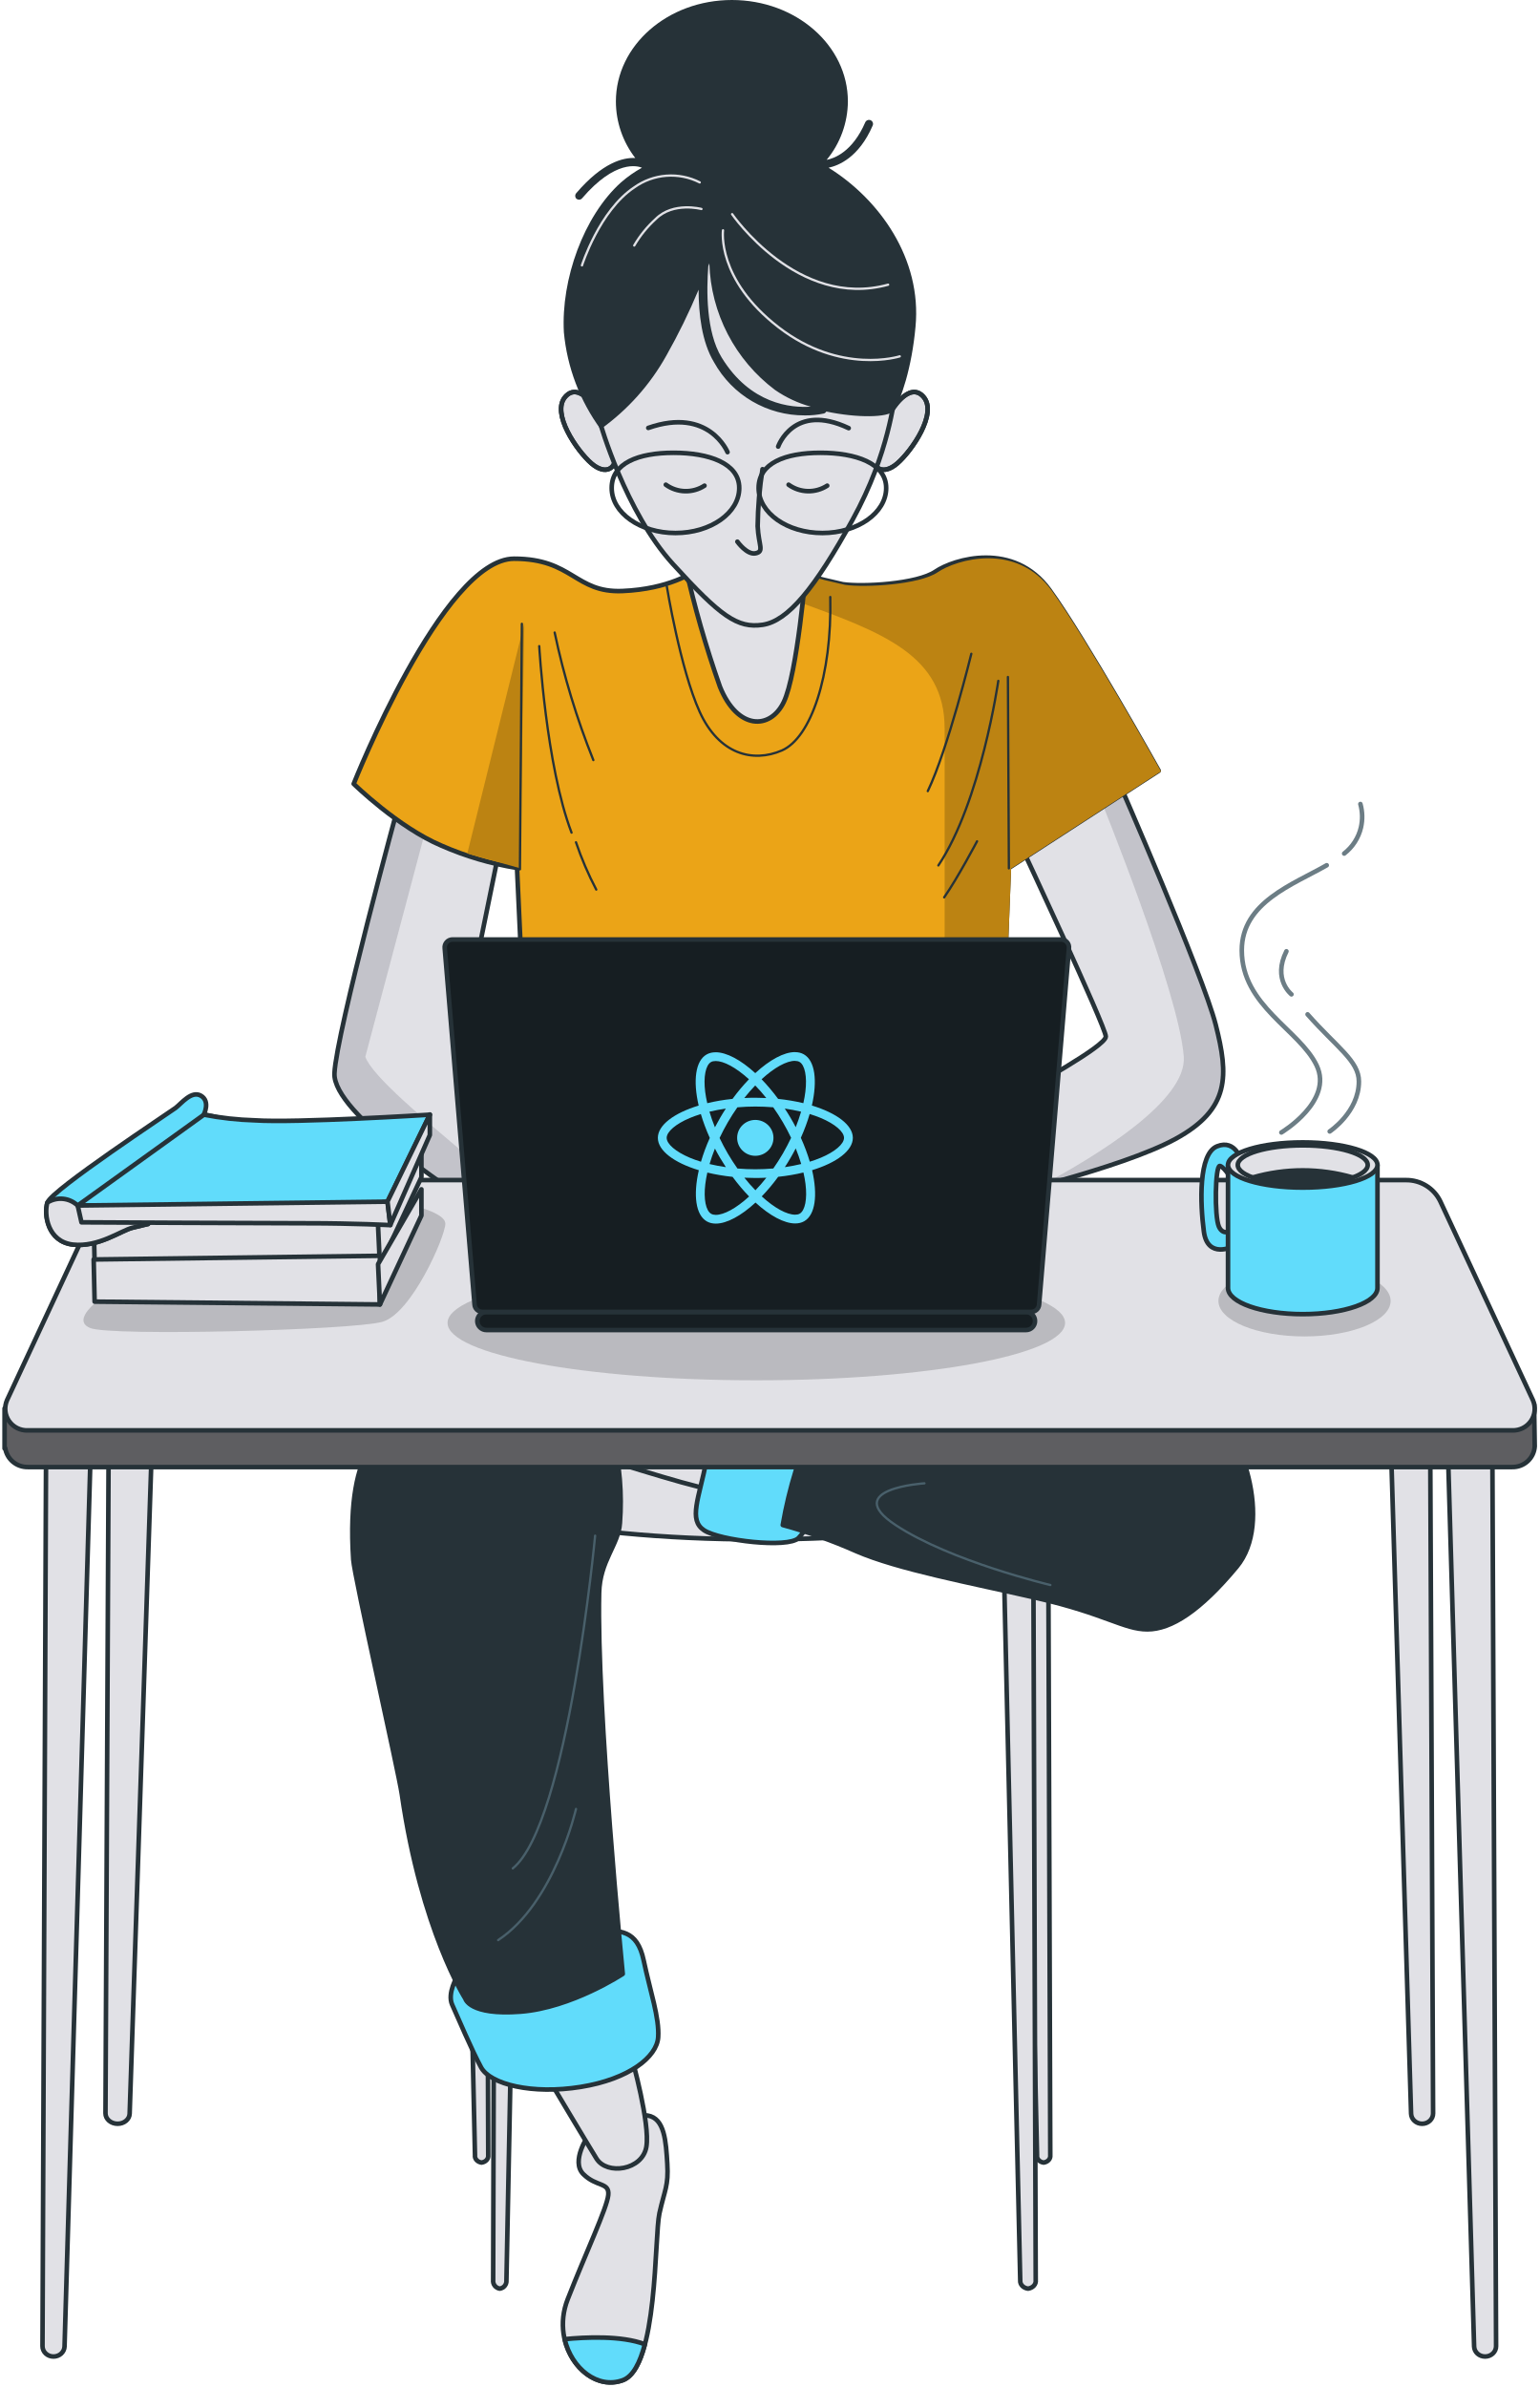
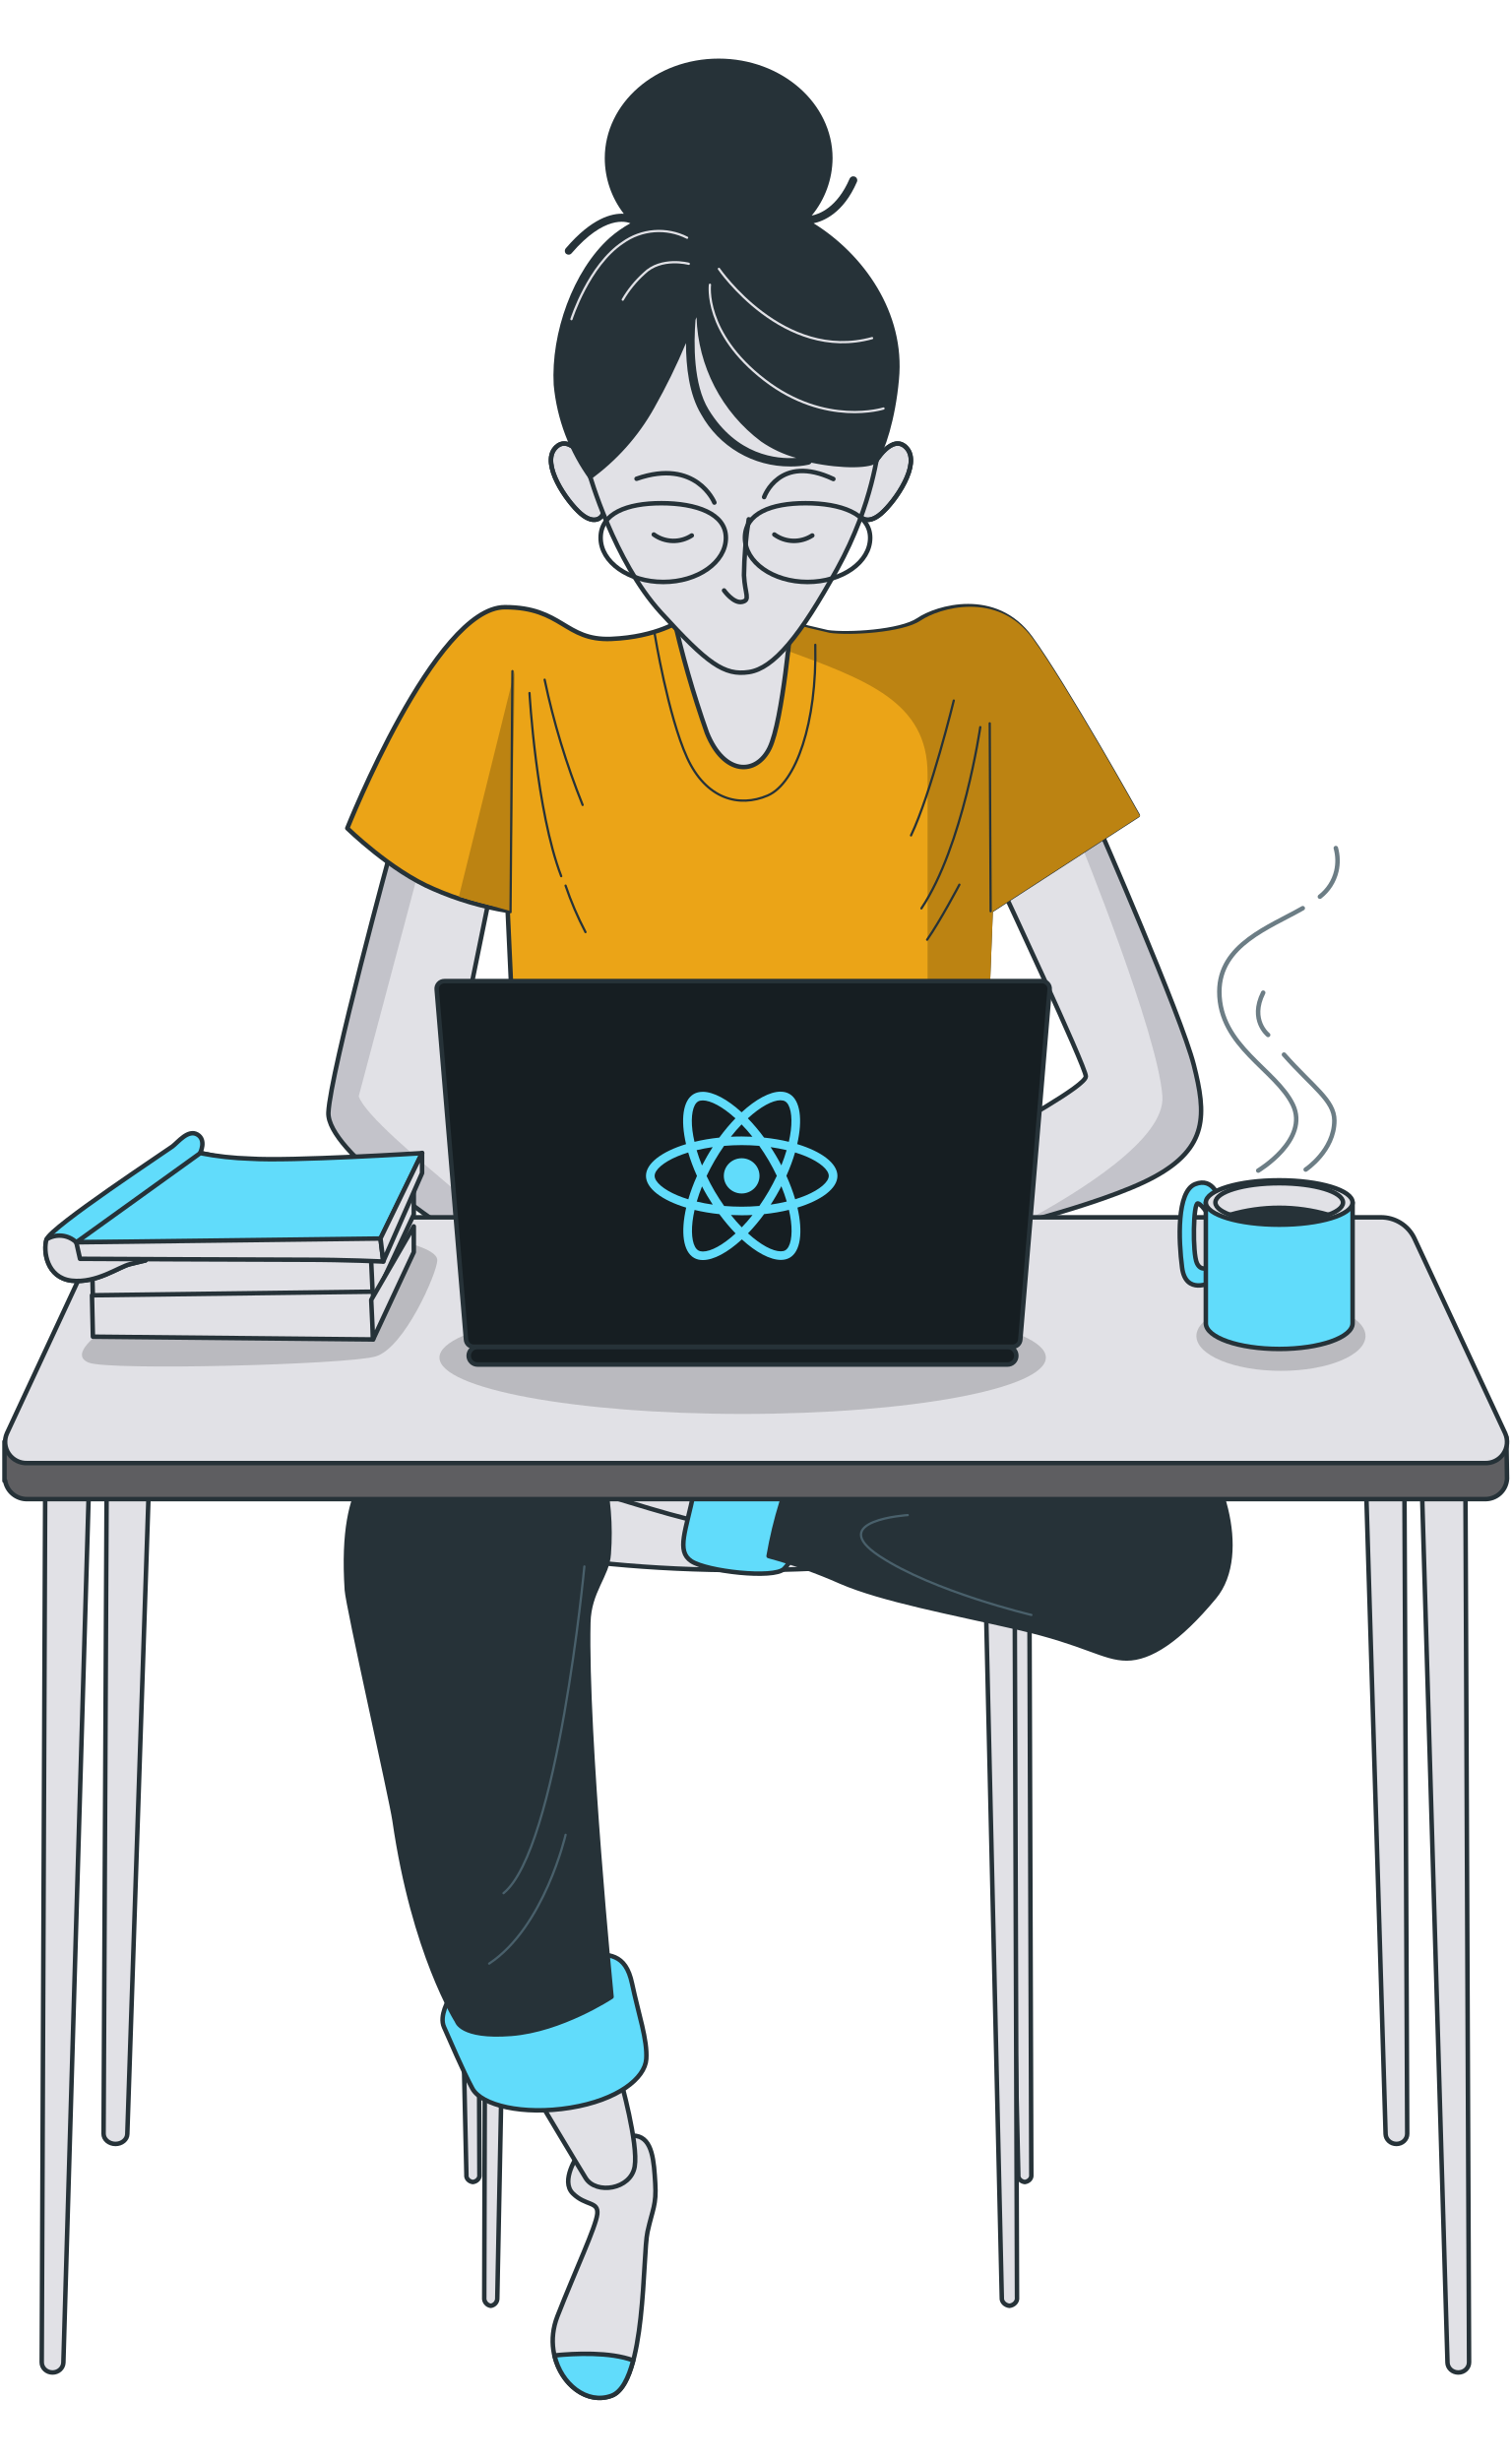
- <svg xmlns="http://www.w3.org/2000/svg" width="336" height="521" viewBox="0 0 336 521" fill="none">
+ <svg xmlns="http://www.w3.org/2000/svg" width="320" height="521" viewBox="0 0 336 521" fill="none">
  <path d="M222.598 184.047C222.598 184.047 241.376 224.126 241.376 226.242C241.376 228.358 224.714 237.421 221.54 239.325C219.078 240.727 216.541 241.993 213.94 243.116L215.845 261.683C215.845 261.683 244.533 255.141 256.558 248.6C268.583 242.058 268.16 234.67 265.374 223.703C262.588 212.735 244.057 170.347 244.057 170.347L222.598 184.047Z" fill="#E1E1E6" />
  <g style="mix-blend-mode:multiply" opacity="0.5">
    <path d="M256.505 248.6C268.53 242.058 268.107 234.67 265.321 223.703C262.535 212.735 244.004 170.347 244.004 170.347L241.006 172.251L240.054 174.014C240.054 174.014 257.351 216.473 258.392 230.614C259.097 240.118 239.966 251.967 227.323 258.738C236.704 256.252 249.47 252.426 256.505 248.6Z" fill="#BBBBBF" />
  </g>
  <path d="M222.598 184.047C222.598 184.047 241.376 224.126 241.376 226.242C241.376 228.358 224.714 237.421 221.54 239.325C219.078 240.727 216.541 241.993 213.94 243.116L215.845 261.683C215.845 261.683 244.533 255.141 256.558 248.6C268.583 242.058 268.16 234.67 265.374 223.703C262.588 212.735 244.057 170.347 244.057 170.347L222.598 184.047Z" stroke="#263238" stroke-linecap="round" stroke-linejoin="round" />
  <path d="M87.11 175.196C87.11 175.196 73.41 225.395 73.004 234.264C72.599 243.134 100.211 260.625 101.216 261.683C102.221 262.741 99.647 231.179 99.647 231.179L109.01 185.334L87.11 175.196Z" fill="#E1E1E6" />
  <g style="mix-blend-mode:multiply" opacity="0.5">
    <path d="M93.388 179.304L93.088 177.946L87.11 175.196C87.11 175.196 73.41 225.395 73.004 234.264C72.599 243.134 100.211 260.625 101.216 261.683C101.622 262.106 101.463 257.381 101.128 251.544C92.911 244.579 81.115 234.776 79.74 230.65" fill="#BBBBBF" />
  </g>
  <path d="M87.11 175.196C87.11 175.196 73.41 225.395 73.004 234.264C72.599 243.134 100.211 260.625 101.216 261.683C102.221 262.741 99.647 231.179 99.647 231.179L109.01 185.334L87.11 175.196Z" stroke="#263238" stroke-linecap="round" stroke-linejoin="round" />
  <path d="M151.451 124.767C151.451 124.767 146.161 128.576 135.846 128.999C125.531 129.422 125.038 121.946 112.219 121.946C96.685 121.946 77.201 171.087 77.201 171.087C77.201 171.087 86.899 180.591 96.403 184.594C101.66 186.897 107.188 188.526 112.854 189.443L114.335 221.728H218.966L220.217 189.443L252.926 168.231C252.926 168.231 236.88 139.543 229.087 128.787C221.293 118.031 208.192 122.034 204.19 124.767C200.187 127.5 188.32 128.152 183.948 127.518C178.243 126.255 172.605 124.707 167.056 122.88C167.056 122.88 160.32 117.273 151.451 124.767Z" fill="#EBA417" stroke="#263238" stroke-linecap="round" stroke-linejoin="round" />
  <path fill-rule="evenodd" clip-rule="evenodd" d="M113.5 189.5L114.453 136L102 186.3L113.5 189.5Z" fill="#BC8312" />
  <path fill-rule="evenodd" clip-rule="evenodd" d="M206.192 221.862V159C206.192 143.05 192.708 138.107 174.723 131.514C168.465 129.22 161.662 126.727 154.692 123.5L154 123.363C161.833 118.258 167.547 123.015 167.547 123.015C173.097 124.842 178.734 126.39 184.439 127.652C188.812 128.287 200.678 127.634 204.681 124.901C208.684 122.168 221.784 118.166 229.578 128.922C237.371 139.677 253.417 168.365 253.417 168.365L220.709 189.577L219.457 221.862H206.192Z" fill="#BC8312" />
  <path d="M113.912 136.158L113.489 189.743" stroke="#263238" stroke-width="0.5" stroke-linecap="round" stroke-linejoin="round" />
  <path d="M117.703 141.024C117.703 141.024 119.184 167.173 124.756 181.737" stroke="#263238" stroke-width="0.5" stroke-linecap="round" stroke-linejoin="round" />
  <path d="M125.725 183.836C126.929 187.39 128.408 190.845 130.151 194.168" stroke="#263238" stroke-width="0.5" stroke-linecap="round" stroke-linejoin="round" />
  <path d="M121.07 138.062C123.072 147.57 125.898 156.886 129.516 165.903" stroke="#263238" stroke-width="0.5" stroke-linecap="round" stroke-linejoin="round" />
  <path d="M212.019 142.699C212.019 142.699 206.958 163.382 202.515 172.674" stroke="#263238" stroke-width="0.5" stroke-linecap="round" stroke-linejoin="round" />
  <path d="M220.217 189.531L220.006 147.76" stroke="#263238" stroke-width="0.5" stroke-linecap="round" stroke-linejoin="round" />
  <path d="M217.908 148.606C217.908 148.606 214.099 175.055 204.824 188.896" stroke="#263238" stroke-width="0.5" stroke-linecap="round" stroke-linejoin="round" />
  <path d="M213.27 183.624C213.27 183.624 209.039 191.647 206.094 195.861" stroke="#263238" stroke-width="0.5" stroke-linecap="round" stroke-linejoin="round" />
  <path d="M145.544 127.941C145.544 127.941 148.506 146.085 152.721 155.359C156.935 164.634 164.323 166.538 170.653 163.805C176.983 161.072 181.62 147.548 181.232 130.304" stroke="#263238" stroke-width="0.5" stroke-linecap="round" stroke-linejoin="round" />
  <path d="M130.574 89.961C130.574 89.961 126.554 83.013 123.398 86.593C120.242 90.172 125.937 98.407 129.093 101.14C132.249 103.873 134.577 102.198 134.383 99.253C134.189 96.308 130.574 89.961 130.574 89.961Z" fill="#E1E1E6" stroke="#263238" stroke-linecap="round" stroke-linejoin="round" />
  <path d="M130.574 89.961C130.574 89.961 126.554 83.013 123.398 86.593C120.242 90.172 125.937 98.407 129.093 101.14C132.249 103.873 134.577 102.198 134.383 99.253C134.189 96.308 130.574 89.961 130.574 89.961Z" stroke="#263238" stroke-linecap="round" stroke-linejoin="round" />
  <path d="M194.386 89.961C194.386 89.961 198.389 83.013 201.562 86.593C204.736 90.172 199.023 98.407 195.867 101.14C192.711 103.873 190.366 102.198 190.577 99.253C190.789 96.308 194.386 89.961 194.386 89.961Z" fill="#E1E1E6" stroke="#263238" stroke-linecap="round" stroke-linejoin="round" />
  <path d="M194.386 89.961C194.386 89.961 198.389 83.013 201.562 86.593C204.736 90.172 199.023 98.407 195.867 101.14C192.711 103.873 190.366 102.198 190.577 99.253C190.789 96.308 194.386 89.961 194.386 89.961Z" stroke="#263238" stroke-linecap="round" stroke-linejoin="round" />
  <path d="M149.547 123.304C151.538 132.307 154.076 141.181 157.146 149.876C160.955 159.362 168.114 159.362 171.076 153.243C174.038 147.125 175.925 124.326 175.925 124.326C175.925 124.326 156.088 127.094 149.547 123.304Z" fill="#E1E1E6" stroke="#263238" stroke-linecap="round" stroke-linejoin="round" />
  <path d="M130.997 92.288C130.997 92.288 136.481 111.684 146.867 123.092C157.252 134.5 160.973 137.198 166.492 136.369C172.01 135.54 177.882 128.364 186.099 113.447C194.315 98.53 194.915 87.087 195.603 86.029C196.29 84.971 193.839 63.882 182.096 54.802C170.353 45.721 157.199 41.736 145.809 51.645C134.418 61.555 127.189 77.724 130.997 92.288Z" fill="#E1E1E6" />
  <path d="M130.997 92.288C130.997 92.288 136.481 111.684 146.867 123.092C157.252 134.5 160.973 137.198 166.492 136.369C172.01 135.54 177.882 128.364 186.099 113.447C194.315 98.53 194.915 87.087 195.603 86.029C196.29 84.971 193.839 63.882 182.096 54.802C170.353 45.721 157.199 41.736 145.809 51.645C134.418 61.555 127.189 77.724 130.997 92.288Z" stroke="#263238" stroke-linecap="round" stroke-linejoin="round" />
  <path d="M166.439 102.409C165.785 106.528 165.431 110.688 165.381 114.858C165.592 119.072 166.862 120.341 164.957 120.764C163.053 121.188 160.955 118.225 160.955 118.225" stroke="#263238" stroke-linecap="round" stroke-linejoin="round" />
  <path d="M145.333 105.795C146.555 106.677 148.015 107.17 149.523 107.208C151.03 107.246 152.514 106.827 153.778 106.006" stroke="#263238" stroke-linecap="round" stroke-linejoin="round" />
  <path d="M172.134 105.795C173.353 106.676 174.811 107.168 176.315 107.205C177.819 107.243 179.3 106.825 180.562 106.006" stroke="#263238" stroke-linecap="round" stroke-linejoin="round" />
  <path d="M158.804 98.689C158.804 98.689 154.784 88.762 141.506 93.399" stroke="#263238" stroke-linecap="round" stroke-linejoin="round" />
  <path d="M169.859 97.472C169.859 97.472 173.227 87.757 185.252 93.452" stroke="#263238" stroke-linecap="round" stroke-linejoin="round" />
  <path d="M161.36 106.517C161.36 111.948 155.136 116.339 147.448 116.339C139.761 116.339 133.519 111.948 133.519 106.517C133.519 101.087 139.338 98.83 147.025 98.83C154.713 98.83 161.36 101.104 161.36 106.517Z" stroke="#263238" stroke-linecap="round" stroke-linejoin="round" />
  <path d="M193.434 106.517C193.434 111.948 187.192 116.339 179.504 116.339C171.816 116.339 165.592 111.948 165.592 106.517C165.592 101.087 171.393 98.83 179.081 98.83C186.769 98.83 193.434 101.104 193.434 106.517Z" stroke="#263238" stroke-linecap="round" stroke-linejoin="round" />
  <path d="M180.862 36.605C182.96 36.164 187.457 34.436 190.489 27.401C190.536 27.294 190.561 27.18 190.563 27.064C190.566 26.947 190.545 26.832 190.502 26.724C190.46 26.615 190.396 26.517 190.315 26.433C190.234 26.35 190.138 26.283 190.031 26.237C189.815 26.148 189.573 26.145 189.356 26.231C189.139 26.316 188.964 26.483 188.867 26.695C186.081 33.149 182.096 34.577 180.439 34.895C183.405 31.305 185.043 26.803 185.076 22.146C185.076 9.909 173.738 0 159.756 0C145.773 0 134.436 9.909 134.436 22.146C134.445 26.615 135.933 30.955 138.668 34.489C136.005 34.348 131.509 35.477 125.814 42.124C125.651 42.292 125.56 42.516 125.56 42.75C125.56 42.983 125.651 43.208 125.814 43.376C125.977 43.512 126.183 43.586 126.395 43.587C126.524 43.587 126.65 43.559 126.766 43.504C126.882 43.449 126.984 43.369 127.065 43.27C134.348 34.789 139.161 36.217 140.131 36.605C138.485 37.511 136.942 38.592 135.529 39.832C127.4 47.149 122.446 60.991 123.081 72.522C123.794 80.17 126.567 87.482 131.103 93.681C137.007 89.456 141.903 83.976 145.438 77.636C148.073 72.978 150.429 68.168 152.491 63.23C152.491 68.396 153.161 74.638 155.877 79.099C157.836 82.623 160.705 85.555 164.186 87.59C167.666 89.625 171.629 90.687 175.66 90.666C177.052 90.686 178.442 90.55 179.804 90.26C179.924 90.231 180.036 90.176 180.133 90.1C180.23 90.024 180.31 89.928 180.368 89.82C187.174 91.265 193.945 91.142 194.986 89.696C196.661 87.386 199.041 80.175 199.834 71.358C201.28 56.406 191.865 43.429 180.862 36.605ZM157.517 78.023C154.096 72.434 154.202 63.318 154.607 58.081L154.837 57.482C154.999 62.868 156.372 68.148 158.854 72.931C161.335 77.714 164.862 81.877 169.172 85.112C171.553 86.757 174.193 87.991 176.983 88.762C172.663 89.061 163.776 88.233 157.517 78.023Z" fill="#263238" />
  <path d="M157.816 50.27C157.816 50.27 156.371 60.955 169.947 71.429C183.524 81.903 196.396 77.777 196.396 77.777" stroke="#E1E1E6" stroke-width="0.5" stroke-linecap="round" stroke-linejoin="round" />
  <path d="M159.809 46.744C159.809 46.744 174.109 67.567 193.857 62.137" stroke="#E1E1E6" stroke-width="0.5" stroke-linecap="round" stroke-linejoin="round" />
  <path d="M152.738 39.814C150.483 38.669 147.957 38.165 145.435 38.358C142.913 38.551 140.493 39.433 138.438 40.907C130.839 45.968 127.03 57.922 127.03 57.922" stroke="#E1E1E6" stroke-width="0.5" stroke-linecap="round" stroke-linejoin="round" />
  <path d="M153.109 45.615C153.109 45.615 146.955 43.975 143.146 47.784C141.29 49.466 139.702 51.422 138.438 53.585" stroke="#E1E1E6" stroke-width="0.5" stroke-linecap="round" stroke-linejoin="round" />
  <path d="M23.926 269.854L23.026 461.271C23.026 461.874 23.305 462.453 23.801 462.879C24.297 463.305 24.97 463.545 25.672 463.545C26.357 463.545 27.014 463.316 27.505 462.906C27.996 462.496 28.281 461.938 28.3 461.35L34.66 270.123L23.926 269.854Z" fill="#E1E1E6" stroke="#263238" stroke-linecap="round" stroke-linejoin="round" />
  <path d="M10.062 314.308L9.277 512.077C9.275 512.376 9.335 512.672 9.455 512.949C9.575 513.225 9.753 513.477 9.976 513.688C10.2 513.9 10.466 514.067 10.759 514.18C11.052 514.294 11.366 514.351 11.683 514.349C12.304 514.35 12.901 514.123 13.35 513.717C13.798 513.311 14.063 512.757 14.089 512.171L19.853 314.56L10.062 314.308Z" fill="#E1E1E6" stroke="#263238" stroke-linecap="round" stroke-linejoin="round" />
  <path d="M311.994 269.854L312.814 461.271C312.816 461.569 312.756 461.865 312.637 462.14C312.517 462.416 312.341 462.667 312.119 462.878C311.897 463.089 311.632 463.257 311.341 463.372C311.049 463.486 310.737 463.545 310.421 463.545C309.796 463.545 309.195 463.317 308.746 462.907C308.296 462.498 308.033 461.939 308.011 461.35L302.238 270.123L311.994 269.854Z" fill="#E1E1E6" stroke="#263238" stroke-linecap="round" stroke-linejoin="round" />
  <path d="M325.744 314.308L326.563 512.077C326.565 512.376 326.504 512.672 326.384 512.949C326.264 513.225 326.087 513.477 325.863 513.688C325.639 513.9 325.373 514.067 325.08 514.18C324.787 514.294 324.474 514.351 324.157 514.349C323.538 514.349 322.942 514.123 322.496 513.716C322.051 513.31 321.789 512.756 321.768 512.171L315.987 314.56L325.744 314.308Z" fill="#E1E1E6" stroke="#263238" stroke-linecap="round" stroke-linejoin="round" />
  <path d="M108.106 322.775L107.646 497.66C107.596 498.097 107.718 498.535 107.987 498.884C108.256 499.233 108.65 499.465 109.088 499.531C109.514 499.472 109.903 499.254 110.173 498.921C110.444 498.588 110.577 498.166 110.545 497.739L113.981 322.98L108.106 322.775Z" fill="#E1E1E6" stroke="#263238" stroke-linecap="round" stroke-linejoin="round" />
  <path d="M228.75 316.425L229.254 470.426C229.297 470.799 229.17 471.171 228.899 471.466C228.628 471.762 228.235 471.957 227.8 472.012C227.366 471.957 226.974 471.761 226.706 471.465C226.439 471.17 226.316 470.797 226.364 470.426L222.916 316.552L228.75 316.425Z" fill="#E1E1E6" stroke="#263238" stroke-linecap="round" stroke-linejoin="round" />
  <path d="M106.066 316.425L106.57 470.426C106.613 470.799 106.486 471.171 106.215 471.466C105.944 471.762 105.551 471.957 105.116 472.012C104.682 471.957 104.29 471.761 104.022 471.465C103.755 471.17 103.632 470.797 103.68 470.426L100.232 316.552L106.066 316.425Z" fill="#E1E1E6" stroke="#263238" stroke-linecap="round" stroke-linejoin="round" />
  <path d="M225.503 322.775L226.076 497.66C226.135 498.097 225.992 498.535 225.679 498.884C225.365 499.233 224.905 499.465 224.395 499.531C223.899 499.469 223.448 499.25 223.133 498.918C222.818 498.586 222.662 498.165 222.695 497.739L218.686 322.98L225.503 322.775Z" fill="#E1E1E6" stroke="#263238" stroke-linecap="round" stroke-linejoin="round" />
  <path d="M165.706 336C207.93 336 242.158 328.227 242.158 318.638C242.158 309.049 207.93 301.276 165.706 301.276C123.483 301.276 89.255 309.049 89.255 318.638C89.255 328.227 123.483 336 165.706 336Z" fill="#E1E1E6" stroke="#263238" stroke-linecap="round" stroke-linejoin="round" />
  <path d="M128.477 466.018C128.477 466.018 124.474 471.72 127.343 474.554C130.212 477.388 133.064 476.261 132.772 479.112C132.48 481.963 127.91 491.626 123.907 501.869C119.904 512.112 128.202 522.355 135.933 519.521C143.664 516.687 142.805 488.212 143.939 483.09C145.073 477.969 145.949 477.115 145.657 472.284C145.365 467.452 145.09 462.331 141.362 461.75C137.634 461.17 130.195 464.038 128.477 466.018Z" fill="#E1E1E6" stroke="#263238" stroke-linecap="round" stroke-linejoin="round" />
  <path d="M140.761 511.668C135.607 509.722 127.704 510.115 123.254 510.559C124.749 516.995 130.47 521.519 135.933 519.521C138.218 518.685 139.713 515.646 140.761 511.668Z" fill="#61DCFB" stroke="#263238" stroke-linecap="round" stroke-linejoin="round" />
  <path d="M119.612 453.505C119.612 453.505 127.91 467.452 130.195 471.14C132.48 474.827 140.228 473.701 141.087 468.579C141.946 463.458 137.926 449.237 137.926 449.237L120.746 453.505H119.612Z" fill="#E1E1E6" stroke="#263238" stroke-linecap="round" stroke-linejoin="round" />
  <path d="M99.855 431.312C99.855 431.312 97.553 435.016 98.704 437.577C99.855 440.138 102.999 447.53 105.009 451.234C107.019 454.939 116.176 457.21 126.759 455.502C137.342 453.795 143.372 448.947 143.664 444.679C143.956 440.411 141.946 434.726 140.503 427.897C139.06 421.069 135.349 421.359 130.195 421.359C125.041 421.359 104.15 427.334 99.855 431.312Z" fill="#61DCFB" stroke="#263238" stroke-linecap="round" stroke-linejoin="round" />
  <path d="M130.779 347.66C130.934 340.661 135.005 337.212 135.315 332.415C135.799 326.073 135.272 319.695 133.751 313.516L125.917 302.881C103.377 303.171 87.227 303.547 86.97 303.632C86.111 303.905 85.526 308.753 84.96 312.731C84.96 312.731 75.39 313.943 77.108 340.404C77.349 344.092 87.004 386.754 87.708 391.62C92.004 421.342 101.573 436.228 101.573 436.228C101.573 436.228 102.432 439.933 113.599 439.079C124.766 438.226 135.933 430.834 135.933 430.834C135.933 430.834 130.195 372.977 130.779 347.66Z" fill="#263238" stroke="#263238" stroke-linecap="round" stroke-linejoin="round" />
  <path d="M104.425 313.516C111.966 313.902 119.449 315.046 126.759 316.931C136.5 319.782 153.68 325.467 157.683 325.467C161.686 325.467 160.552 310.665 160.552 307.832C160.552 304.998 109.012 303.273 102.707 303.273C96.402 303.273 104.425 313.516 104.425 313.516Z" fill="#E1E1E6" stroke="#263238" stroke-linecap="round" stroke-linejoin="round" />
  <path d="M160.552 307.832C160.552 307.832 155.965 310.102 154.247 318.638C152.529 327.174 150.244 331.732 153.68 334.003C157.116 336.273 172.012 337.98 174.296 335.71C176.581 333.439 182.887 322.052 184.038 314.66C185.189 307.268 160.552 307.832 160.552 307.832Z" fill="#61DCFB" stroke="#263238" stroke-linecap="round" stroke-linejoin="round" />
  <path d="M180.018 310.665C177.355 313.702 175.228 317.166 173.73 320.908C172.515 324.826 171.557 328.818 170.861 332.859C176.342 334.352 181.7 336.258 186.89 338.561C196.064 342.538 211.526 345.389 226.404 348.804C241.282 352.218 245.302 355.632 250.456 355.632C255.61 355.632 261.916 351.638 269.939 341.975C277.962 332.312 271.073 311.809 263.067 305.544C255.061 299.279 212.093 294.174 206.372 295.881C200.651 297.589 180.018 310.665 180.018 310.665Z" fill="#263238" stroke="#263238" stroke-linecap="round" stroke-linejoin="round" />
  <path d="M129.903 335.181C129.903 335.181 123.993 398.022 111.932 407.804" stroke="#49606B" stroke-width="0.5" stroke-linecap="round" stroke-linejoin="round" />
  <path d="M125.728 394.829C125.728 394.829 121.038 415.315 108.737 423.459" stroke="#49606B" stroke-width="0.5" stroke-linecap="round" stroke-linejoin="round" />
  <path d="M201.785 323.76C201.785 323.76 183.454 324.903 195.48 332.859C207.506 340.814 229.273 345.953 229.273 345.953" stroke="#49606B" stroke-width="0.5" stroke-linecap="round" stroke-linejoin="round" />
  <path d="M334.863 306.466L328.678 300.934L314.384 270.205C313.706 268.807 312.641 267.63 311.315 266.811C309.988 265.991 308.455 265.564 306.893 265.579H29.261C27.697 265.561 26.16 265.987 24.83 266.806C23.5 267.626 22.433 268.805 21.754 270.205L3.938 308.48L1 307.405V316.162L1.137 316.06C1.312 317.228 1.909 318.294 2.817 319.057C3.724 319.82 4.88 320.23 6.068 320.208H330.069C331.321 320.237 332.535 319.781 333.455 318.937C334.375 318.093 334.929 316.927 335 315.684L334.863 306.466Z" fill="#5E5E61" stroke="#263238" stroke-linecap="round" stroke-linejoin="round" />
  <path d="M330.069 312.202H6.068C5.266 312.234 4.469 312.062 3.751 311.704C3.034 311.346 2.419 310.812 1.966 310.154C1.513 309.495 1.235 308.733 1.159 307.939C1.084 307.144 1.212 306.344 1.533 305.612L21.754 262.199C22.43 260.795 23.496 259.614 24.827 258.794C26.157 257.974 27.696 257.55 29.262 257.572H306.893C308.456 257.554 309.991 257.979 311.318 258.799C312.646 259.618 313.709 260.798 314.384 262.199L334.605 305.612C334.926 306.344 335.054 307.144 334.978 307.939C334.903 308.733 334.625 309.495 334.172 310.154C333.718 310.812 333.104 311.346 332.387 311.704C331.669 312.062 330.872 312.234 330.069 312.202Z" fill="#E1E1E6" stroke="#263238" stroke-linecap="round" stroke-linejoin="round" />
  <g style="mix-blend-mode:multiply" opacity="0.5">
    <path d="M22.475 283.043C22.475 283.043 15.139 288.045 19.726 289.872C24.314 291.699 77.04 290.333 83.465 288.506C89.89 286.68 97.209 269.83 97.209 267.098C97.209 264.367 87.966 262.403 84.564 262.25C81.163 262.096 36.219 264.811 36.219 264.811L22.475 283.043Z" fill="#A8A8A8" />
  </g>
  <g style="mix-blend-mode:multiply" opacity="0.5">
    <path d="M284.748 291.699C295.128 291.699 303.543 288.229 303.543 283.948C303.543 279.668 295.128 276.197 284.748 276.197C274.368 276.197 265.953 279.668 265.953 283.948C265.953 288.229 274.368 291.699 284.748 291.699Z" fill="#A8A8A8" />
  </g>
  <g style="mix-blend-mode:multiply" opacity="0.5">
    <path d="M165.088 301.276C202.311 301.276 232.486 295.666 232.486 288.745C232.486 281.825 202.311 276.215 165.088 276.215C127.865 276.215 97.69 281.825 97.69 288.745C97.69 295.666 127.865 301.276 165.088 301.276Z" fill="#A8A8A8" />
  </g>
  <path d="M271.004 253.458C271.004 253.458 269.767 248.558 265.661 250.197C261.555 251.836 261.967 262.66 262.775 268.788C263.582 274.917 269.148 272.049 269.148 272.049V268.379C269.148 268.379 267.104 270.001 266.073 267.764C265.042 265.528 265.249 254.277 266.279 254.482C267.31 254.687 269.355 258.153 269.355 258.153C269.355 258.153 269.973 257.76 271.004 253.458Z" fill="#61DCFB" stroke="#263238" stroke-linecap="round" stroke-linejoin="round" />
  <path d="M268.049 254.277V281.114C268.049 284.272 275.35 286.833 284.37 286.833C293.389 286.833 300.674 284.272 300.674 281.114V254.277H268.049Z" fill="#61DCFB" stroke="#263238" stroke-linecap="round" stroke-linejoin="round" />
  <path d="M300.674 254.277C300.674 257.009 293.372 259.211 284.37 259.211C275.367 259.211 268.049 257.009 268.049 254.277C268.049 251.546 275.35 249.344 284.37 249.344C293.389 249.344 300.674 251.563 300.674 254.277Z" fill="#E1E1E6" stroke="#263238" stroke-linecap="round" stroke-linejoin="round" />
  <path d="M298.543 254.277C298.543 256.65 292.187 258.562 284.37 258.562C276.553 258.562 270.179 256.65 270.179 254.277C270.179 251.904 276.536 249.992 284.37 249.992C292.204 249.992 298.543 251.904 298.543 254.277Z" fill="#E1E1E6" stroke="#263238" stroke-linecap="round" stroke-linejoin="round" />
  <path d="M273.426 257.009C280.567 259.08 288.155 259.08 295.297 257.009C288.155 254.938 280.567 254.938 273.426 257.009Z" fill="#263238" stroke="#263238" stroke-linecap="round" stroke-linejoin="round" />
  <path d="M20.448 266.535L20.654 275.719L82.932 276.334V265.715L20.448 266.535Z" fill="#E1E1E6" stroke="#263238" stroke-linecap="round" stroke-linejoin="round" />
  <path d="M82.932 276.334L91.986 256.941V251.222L82.52 267.559L82.932 276.334Z" fill="#E1E1E6" stroke="#263238" stroke-linecap="round" stroke-linejoin="round" />
  <path d="M20.448 274.9L20.654 284.102L82.932 284.716V274.098L20.448 274.9Z" fill="#E1E1E6" stroke="#263238" stroke-linecap="round" stroke-linejoin="round" />
  <path d="M82.932 284.716L91.986 265.306V259.587L82.52 275.924L82.932 284.716Z" fill="#E1E1E6" stroke="#263238" stroke-linecap="round" stroke-linejoin="round" />
  <path d="M44.5 243.249C44.5 243.249 45.943 240.398 43.882 239.169C41.82 237.94 39.569 240.876 38.333 241.815C37.096 242.754 11.205 259.791 10.38 262.455C9.556 265.118 10.38 270.991 15.93 271.639C21.479 272.288 26.41 268.583 28.884 267.969C31.357 267.354 32.319 267.149 32.319 267.149L49.379 244.273L44.5 243.249Z" fill="#61DCFB" stroke="#263238" stroke-linecap="round" stroke-linejoin="round" />
  <path d="M15.93 271.656C21.479 272.271 26.41 268.601 28.883 267.986C31.357 267.371 32.319 267.167 32.319 267.167L32.938 266.33L16.909 263.086C16.037 262.271 14.917 261.767 13.725 261.656C12.533 261.545 11.338 261.832 10.329 262.472C9.556 265.101 10.38 271.025 15.93 271.656Z" fill="#E1E1E6" stroke="#263238" stroke-linecap="round" stroke-linejoin="round" />
  <path d="M16.96 263.121H65.065C80.08 263.121 84.599 262.301 84.599 262.301L93.842 243.3C93.842 243.3 64.635 245.144 55.616 244.529C51.889 244.423 48.177 244.012 44.517 243.3L16.96 263.121Z" fill="#61DCFB" stroke="#263238" stroke-linecap="round" stroke-linejoin="round" />
  <path d="M16.96 263.121L17.785 266.791C17.785 266.791 56.836 266.996 67.109 266.996C77.383 266.996 85.2 267.406 85.2 267.406L84.582 262.284L16.96 263.121Z" fill="#E1E1E6" stroke="#263238" stroke-linecap="round" stroke-linejoin="round" />
  <path d="M85.2 267.354L93.824 247.739V243.249L84.581 262.25L85.2 267.354Z" fill="#E1E1E6" stroke="#263238" stroke-linecap="round" stroke-linejoin="round" />
  <path d="M223.947 290.299H106.177C105.916 290.301 105.657 290.252 105.416 290.154C105.174 290.057 104.954 289.912 104.769 289.73C104.584 289.547 104.437 289.33 104.336 289.091C104.236 288.851 104.184 288.595 104.184 288.336C104.184 288.076 104.236 287.82 104.336 287.58C104.437 287.341 104.584 287.124 104.769 286.941C104.954 286.759 105.174 286.614 105.416 286.517C105.657 286.419 105.916 286.37 106.177 286.372H223.947C224.207 286.37 224.465 286.419 224.706 286.517C224.947 286.615 225.165 286.759 225.349 286.942C225.533 287.125 225.679 287.342 225.777 287.582C225.876 287.821 225.925 288.077 225.923 288.336C225.925 288.594 225.876 288.85 225.777 289.09C225.679 289.329 225.533 289.546 225.349 289.729C225.165 289.912 224.947 290.056 224.706 290.154C224.465 290.252 224.207 290.301 223.947 290.299Z" fill="#161E22" stroke="#263238" stroke-linecap="round" stroke-linejoin="round" />
  <path d="M225.081 286.338H105.301C104.863 286.339 104.441 286.173 104.121 285.875C103.802 285.576 103.609 285.168 103.583 284.733L97.072 206.971C97.042 206.731 97.065 206.487 97.138 206.255C97.211 206.024 97.333 205.81 97.496 205.63C97.658 205.449 97.858 205.304 98.081 205.206C98.304 205.108 98.546 205.058 98.79 205.059H231.61C231.854 205.058 232.095 205.108 232.318 205.206C232.542 205.304 232.741 205.449 232.904 205.63C233.066 205.81 233.188 206.024 233.261 206.255C233.334 206.487 233.357 206.731 233.328 206.971L226.816 284.733C226.79 285.171 226.595 285.582 226.272 285.881C225.949 286.179 225.522 286.343 225.081 286.338Z" fill="#161E22" stroke="#263238" stroke-linecap="round" stroke-linejoin="round" />
  <path d="M293.407 186.298C295.244 184.873 296.535 182.867 297.066 180.613C297.452 178.922 297.411 177.162 296.946 175.491" stroke="#6C7D85" stroke-linecap="round" stroke-linejoin="round" />
  <path d="M279.697 247.176C279.697 247.176 291.122 240.347 287.394 232.545C283.666 224.743 271.055 219.571 271.055 207.415C271.055 196.933 282.274 193.058 289.593 188.858" stroke="#6C7D85" stroke-linecap="round" stroke-linejoin="round" />
  <path d="M290.246 246.954C290.246 246.954 296.619 242.737 296.619 236.045C296.619 231.555 291.792 228.619 285.418 221.397" stroke="#6C7D85" stroke-linecap="round" stroke-linejoin="round" />
  <path d="M281.897 217.027C281.897 217.027 277.72 213.766 280.797 207.637" stroke="#6C7D85" stroke-linecap="round" stroke-linejoin="round" />
  <path fill-rule="evenodd" clip-rule="evenodd" d="M177.213 241.296C182.626 242.933 186.157 245.572 186.157 248.357C186.157 251.133 182.644 253.772 177.265 255.408C178.523 260.841 177.976 265.168 175.538 266.556C174.966 266.882 174.306 267.036 173.577 267.036C171.192 267.036 168.068 265.374 164.911 262.477C161.753 265.391 158.629 267.07 156.244 267.07C155.515 267.07 154.855 266.916 154.292 266.59C151.845 265.202 151.29 260.867 152.539 255.417C147.126 253.78 143.595 251.141 143.595 248.357C143.595 245.58 147.108 242.95 152.504 241.305C151.246 235.872 151.793 231.545 154.231 230.157C154.803 229.832 155.463 229.677 156.192 229.677V229.669C158.577 229.669 161.701 231.331 164.858 234.227C168.016 231.314 171.14 229.635 173.525 229.635V229.643C174.242 229.644 174.898 229.799 175.46 230.123C177.907 231.511 178.462 235.847 177.213 241.296ZM173.517 231.545C171.712 231.55 169.062 232.972 166.238 235.564C167.461 236.823 168.676 238.263 169.847 239.848C171.799 240.054 173.656 240.371 175.356 240.782C175.547 239.917 175.703 239.068 175.798 238.263C176.198 234.99 175.686 232.445 174.506 231.777C174.237 231.631 173.916 231.554 173.517 231.554V231.545ZM163.479 235.572C160.651 232.993 157.987 231.58 156.192 231.58V231.588C155.792 231.588 155.454 231.657 155.194 231.811C154.023 232.488 153.519 235.033 153.927 238.306C154.031 239.103 154.179 239.934 154.378 240.791C156.079 240.371 157.935 240.054 159.896 239.848C161.05 238.263 162.264 236.832 163.479 235.572ZM173.69 246.026C174.141 244.886 174.54 243.747 174.861 242.641C173.725 242.367 172.536 242.144 171.304 241.965C171.73 242.616 172.155 243.284 172.554 243.97C172.962 244.655 173.335 245.34 173.69 246.026ZM168.797 255.04C169.517 254.02 170.211 252.924 170.888 251.767C171.539 250.644 172.137 249.496 172.684 248.348C172.137 247.2 171.539 246.06 170.879 244.938C170.203 243.79 169.5 242.701 168.78 241.682C167.496 241.579 166.186 241.519 164.876 241.519C163.557 241.519 162.247 241.579 160.954 241.69C160.234 242.71 159.54 243.807 158.864 244.963C158.213 246.086 157.606 247.234 157.068 248.382C157.614 249.53 158.213 250.67 158.872 251.793C159.549 252.941 160.252 254.029 160.972 255.049C162.256 255.151 163.566 255.211 164.876 255.211C166.195 255.211 167.505 255.151 168.797 255.04ZM174.888 254.063C174.558 252.949 174.159 251.801 173.69 250.653C173.335 251.338 172.962 252.032 172.562 252.718C172.163 253.412 171.738 254.089 171.313 254.749C172.554 254.569 173.751 254.337 174.888 254.063ZM162.481 257.054C163.28 258.056 164.086 258.973 164.893 259.795C165.691 258.973 166.498 258.056 167.279 257.054C166.49 257.096 165.683 257.114 164.867 257.114C164.06 257.114 163.262 257.088 162.481 257.054ZM154.882 254.072C156.018 254.346 157.207 254.569 158.439 254.749C158.013 254.097 157.597 253.429 157.189 252.744C156.781 252.058 156.408 251.373 156.053 250.687C155.602 251.827 155.203 252.966 154.882 254.072ZM167.262 239.66C166.463 238.657 165.657 237.74 164.85 236.918C164.052 237.74 163.245 238.657 162.464 239.66C163.253 239.617 164.06 239.6 164.876 239.6C165.683 239.6 166.481 239.625 167.262 239.66ZM157.181 243.995C157.58 243.301 158.005 242.624 158.43 241.965C157.189 242.144 155.992 242.376 154.855 242.641C155.185 243.755 155.584 244.903 156.053 246.052C156.408 245.366 156.781 244.681 157.181 243.995ZM145.521 248.357C145.521 249.702 147.507 251.398 150.578 252.692C151.333 253.009 152.149 253.301 153.008 253.566C153.493 251.895 154.135 250.156 154.934 248.374C154.127 246.583 153.476 244.835 152.982 243.156C152.14 243.421 151.325 243.704 150.578 244.021C147.507 245.306 145.521 247.011 145.521 248.357ZM153.953 258.45C153.554 261.723 154.066 264.268 155.246 264.937C155.506 265.082 155.836 265.159 156.226 265.168C158.031 265.168 160.686 263.746 163.514 261.149C162.291 259.89 161.076 258.45 159.905 256.865C157.953 256.659 156.096 256.342 154.396 255.931C154.205 256.796 154.049 257.645 153.953 258.45ZM174.558 264.902C175.729 264.225 176.232 261.681 175.824 258.407C175.729 257.611 175.573 256.779 175.373 255.914C173.673 256.334 171.816 256.651 169.856 256.856C168.702 258.442 167.487 259.873 166.273 261.132C169.101 263.711 171.764 265.125 173.56 265.125C173.959 265.125 174.298 265.056 174.558 264.902ZM176.761 253.558C177.603 253.292 178.418 253.009 179.165 252.692C182.236 251.407 184.222 249.702 184.231 248.357C184.231 247.011 182.244 245.315 179.173 244.021C178.41 243.704 177.594 243.413 176.735 243.147C176.25 244.818 175.608 246.557 174.809 248.339C175.616 250.13 176.267 251.878 176.761 253.558ZM168.832 248.357C168.832 250.519 167.057 252.272 164.867 252.272C162.677 252.272 160.902 250.519 160.902 248.357C160.902 246.194 162.677 244.441 164.867 244.441C167.057 244.441 168.832 246.194 168.832 248.357Z" fill="#61DCFB" />
</svg>
